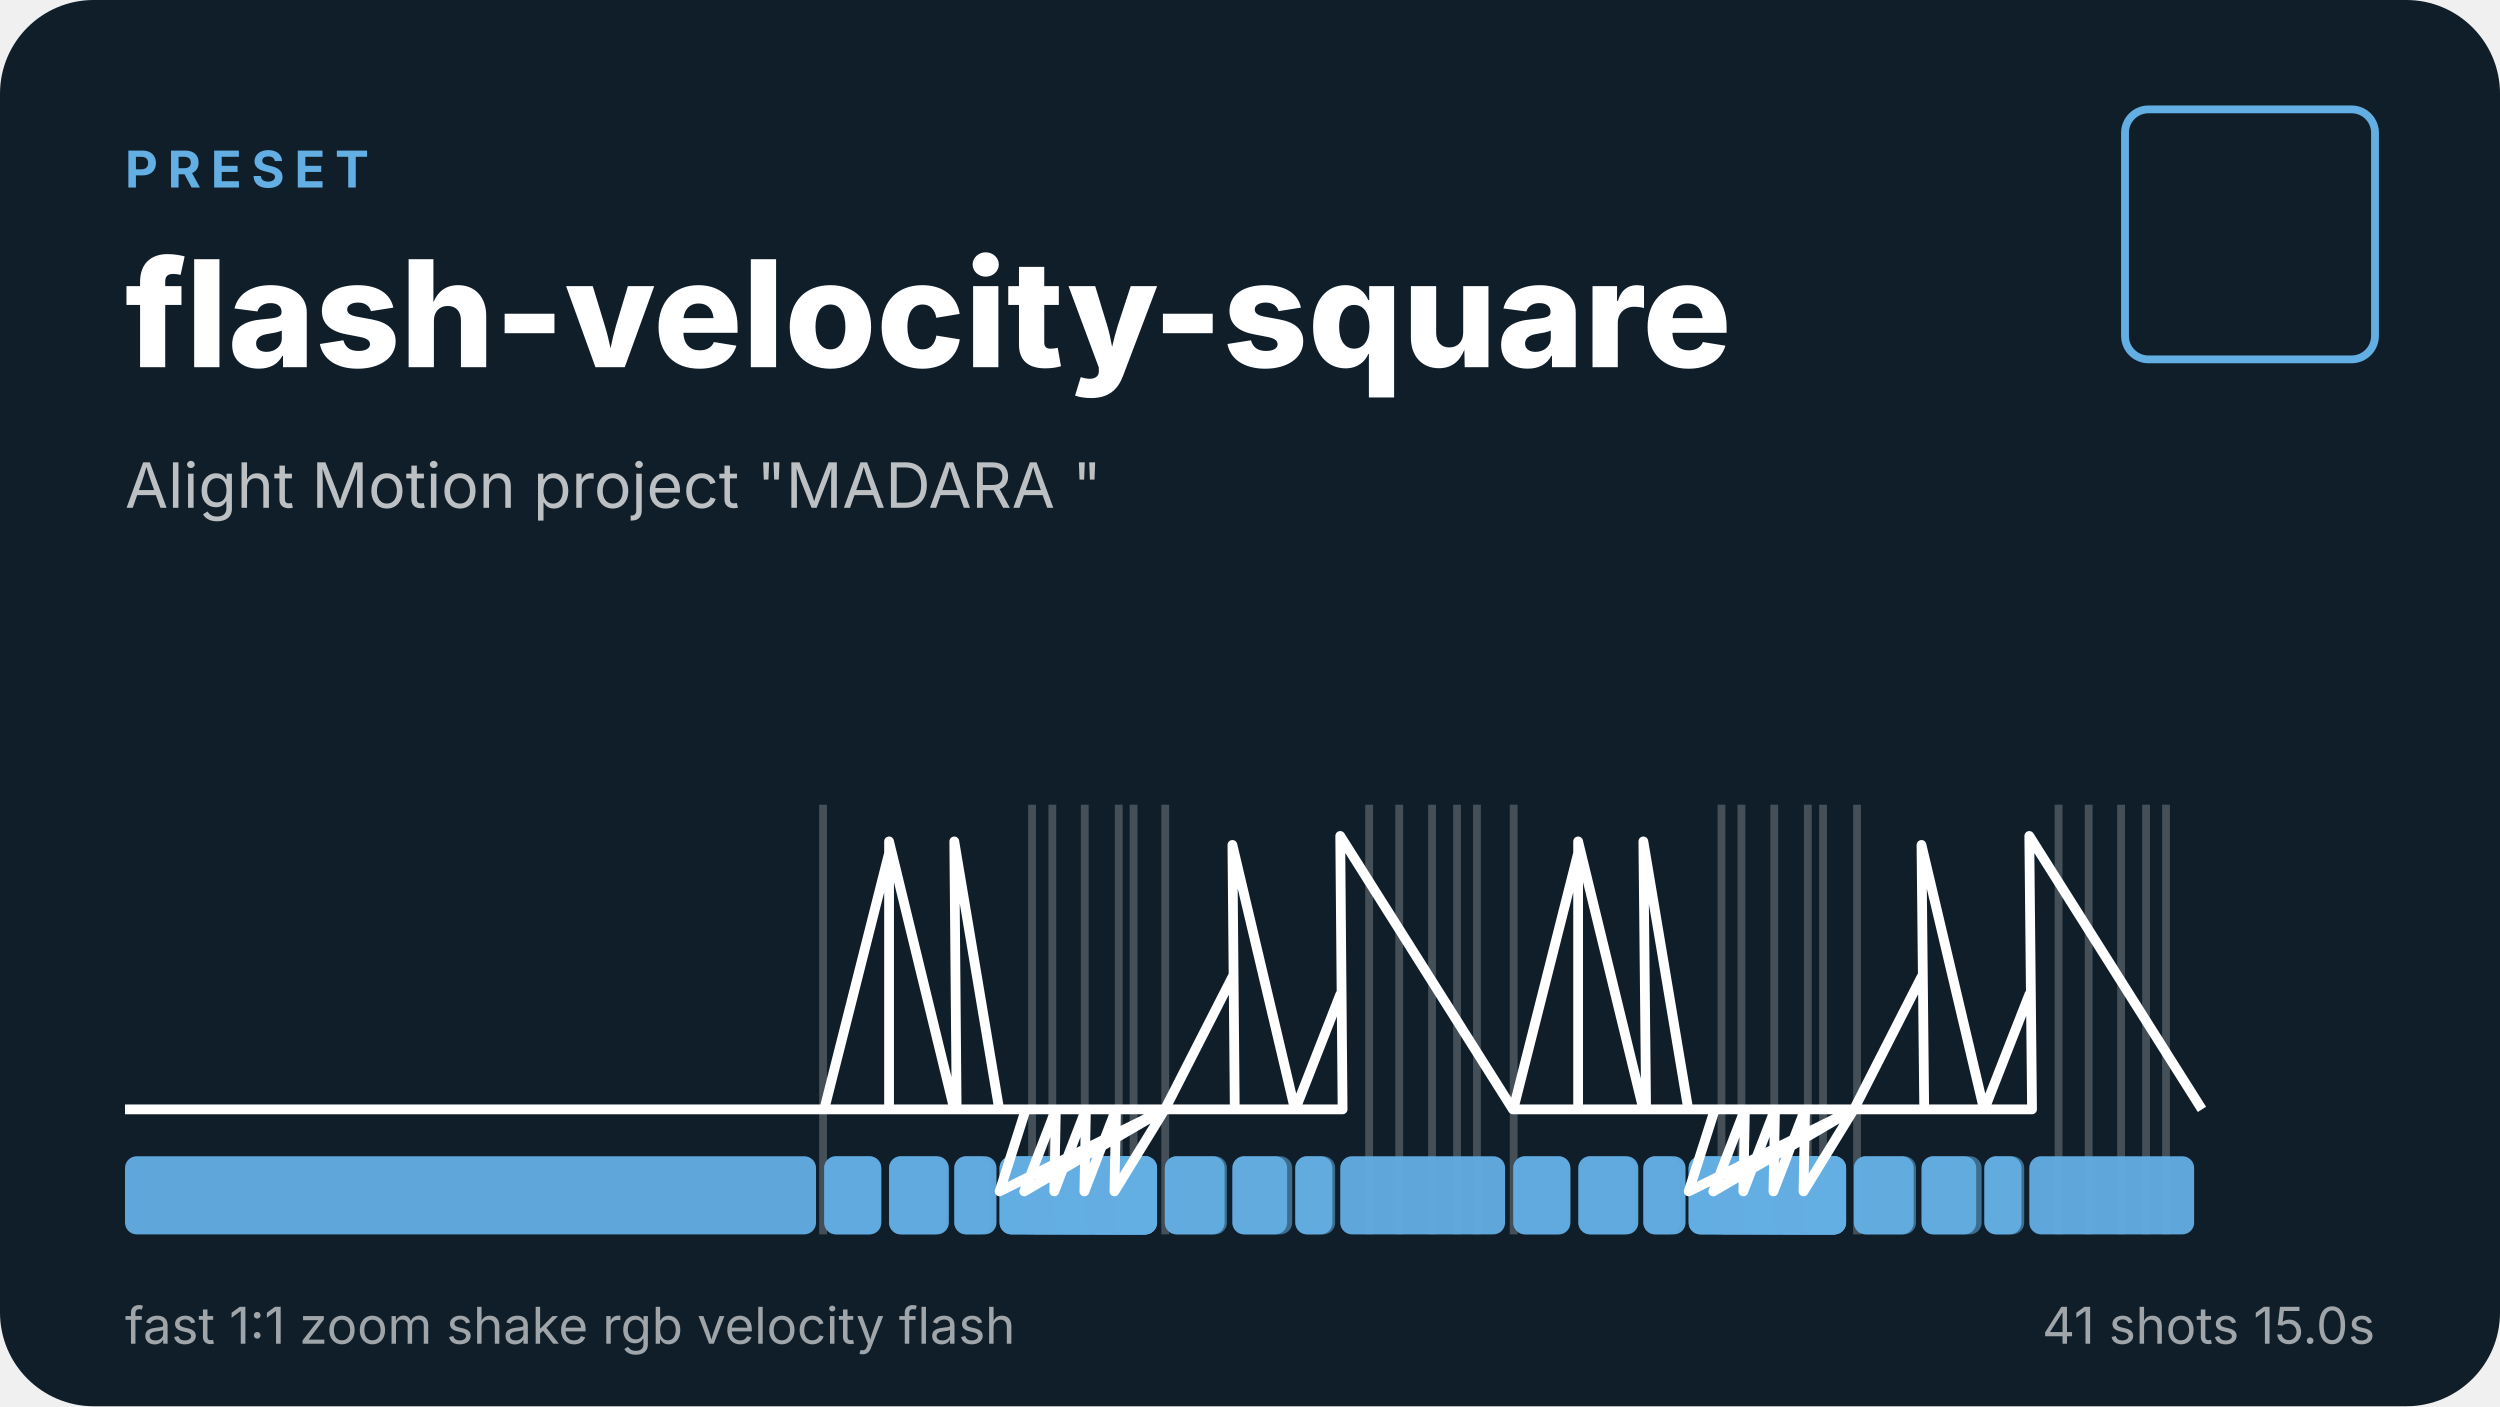
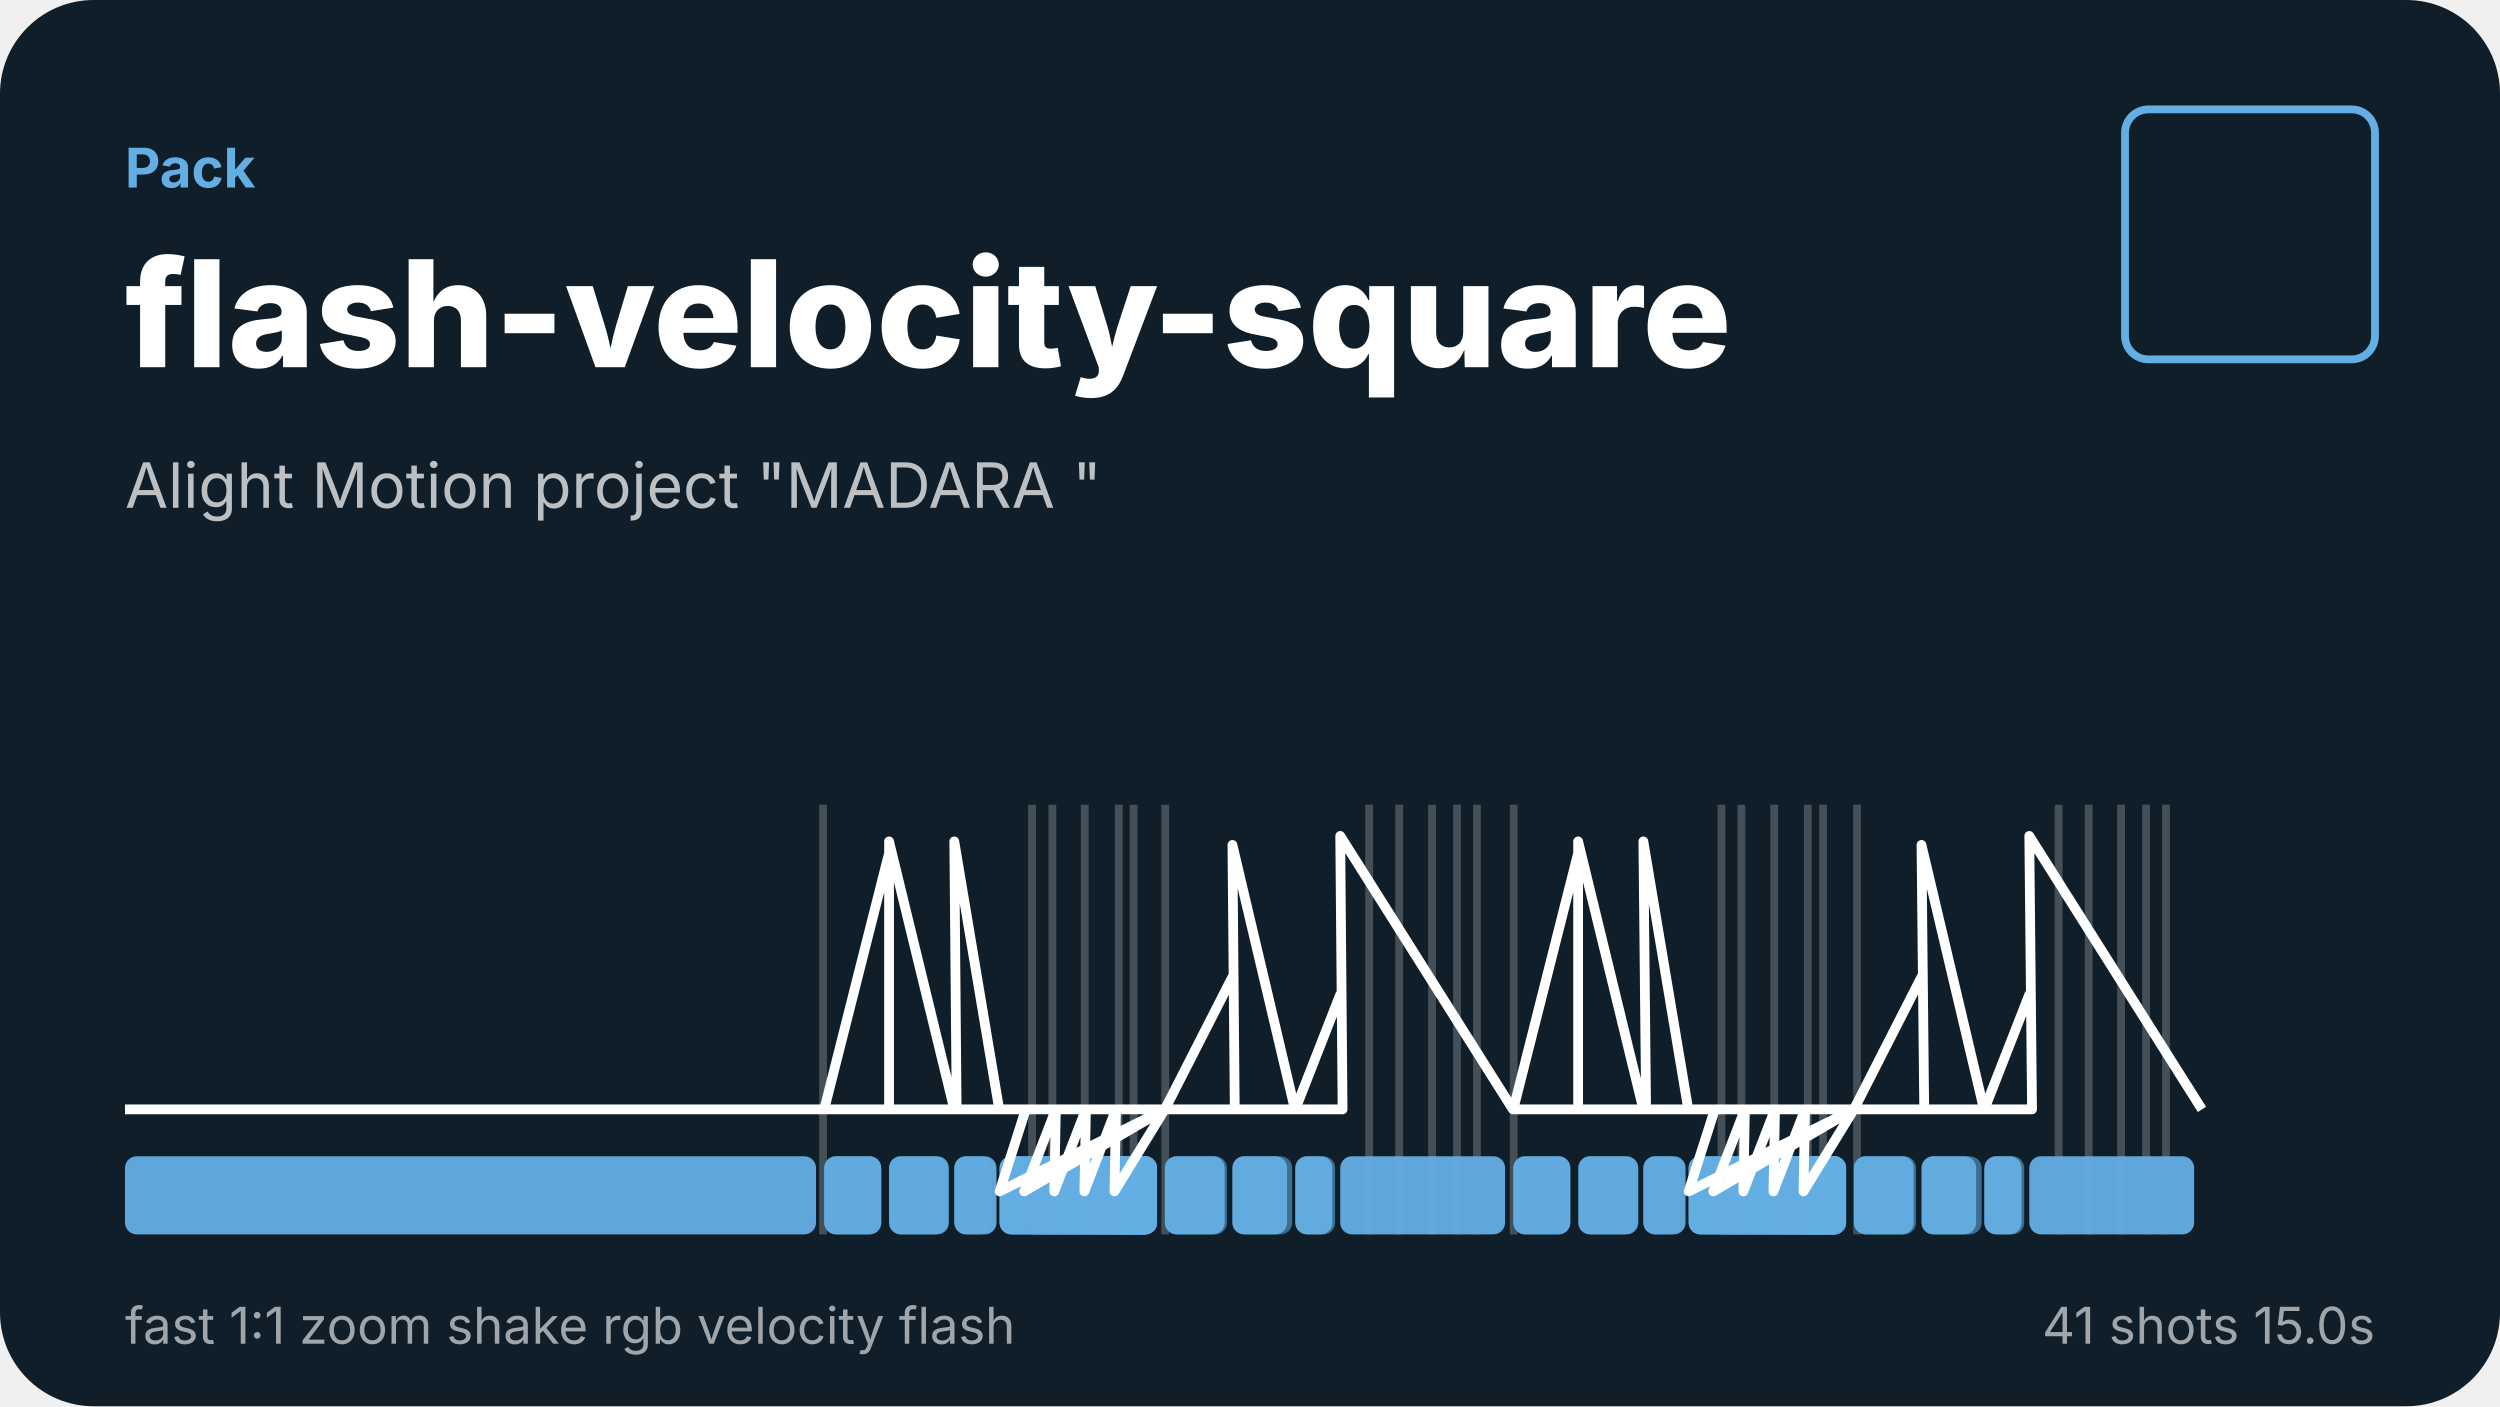
<svg xmlns="http://www.w3.org/2000/svg" viewBox="0 0 640 360" width="640" height="360">
  <rect width="640" height="360" rx="24" fill="hsl(205,45%,11%)" />
-   <text x="32" y="48" font-family="Inter, Helvetica, Arial, sans-serif" font-size="13" font-weight="700" letter-spacing="2.5" fill="hsl(205,70%,64%)">PRESET</text>
+   <text x="32" y="48" font-family="Inter, Helvetica, Arial, sans-serif" font-size="14" font-weight="700" fill="hsl(205,70%,64%)">Pack</text>
  <text x="32" y="94" font-family="Inter, Helvetica, Arial, sans-serif" font-size="38" font-weight="800" fill="#fff">flash-velocity-square</text>
  <text x="32" y="130" font-family="Inter, Helvetica, Arial, sans-serif" font-size="16" fill="#fff" fill-opacity="0.72">Alight Motion project "MADARA "</text>
  <rect x="544.0" y="28" width="64.0" height="64" rx="6" fill="none" stroke="hsl(205,70%,64%)" stroke-width="2" />
  <rect x="263.2" y="206" width="2.0" height="110" fill="#fff" fill-opacity="0.22" />
  <rect x="268.4" y="206" width="2.0" height="110" fill="#fff" fill-opacity="0.22" />
  <rect x="276.7" y="206" width="2.0" height="110" fill="#fff" fill-opacity="0.22" />
  <rect x="285.4" y="206" width="2.0" height="110" fill="#fff" fill-opacity="0.22" />
  <rect x="289.2" y="206" width="2.0" height="110" fill="#fff" fill-opacity="0.22" />
  <rect x="297.3" y="206" width="2.0" height="110" fill="#fff" fill-opacity="0.22" />
  <rect x="209.7" y="206" width="2.0" height="110" fill="#fff" fill-opacity="0.22" />
  <rect x="349.5" y="206" width="2.0" height="110" fill="#fff" fill-opacity="0.22" />
  <rect x="357.2" y="206" width="2.0" height="110" fill="#fff" fill-opacity="0.22" />
  <rect x="365.6" y="206" width="2.0" height="110" fill="#fff" fill-opacity="0.22" />
  <rect x="372.0" y="206" width="2.0" height="110" fill="#fff" fill-opacity="0.22" />
  <rect x="377.1" y="206" width="2.0" height="110" fill="#fff" fill-opacity="0.22" />
  <rect x="439.7" y="206" width="2.0" height="110" fill="#fff" fill-opacity="0.22" />
  <rect x="444.8" y="206" width="2.0" height="110" fill="#fff" fill-opacity="0.22" />
  <rect x="453.2" y="206" width="2.0" height="110" fill="#fff" fill-opacity="0.22" />
  <rect x="461.8" y="206" width="2.0" height="110" fill="#fff" fill-opacity="0.22" />
  <rect x="465.7" y="206" width="2.0" height="110" fill="#fff" fill-opacity="0.22" />
  <rect x="474.4" y="206" width="2.0" height="110" fill="#fff" fill-opacity="0.22" />
  <rect x="386.5" y="206" width="2.0" height="110" fill="#fff" fill-opacity="0.22" />
  <rect x="526.0" y="206" width="2.0" height="110" fill="#fff" fill-opacity="0.22" />
  <rect x="533.7" y="206" width="2.0" height="110" fill="#fff" fill-opacity="0.22" />
  <rect x="542.0" y="206" width="2.0" height="110" fill="#fff" fill-opacity="0.22" />
  <rect x="548.4" y="206" width="2.0" height="110" fill="#fff" fill-opacity="0.22" />
  <rect x="553.5" y="206" width="2.0" height="110" fill="#fff" fill-opacity="0.22" />
  <rect x="32.0" y="296" width="176.9" height="20" rx="3" fill="hsl(205,70%,64%)" fill-opacity="0.95" />
  <rect x="211.0" y="296" width="14.6" height="20" rx="3" fill="hsl(205,70%,64%)" fill-opacity="0.55" />
  <rect x="211.0" y="296" width="14.6" height="20" rx="3" fill="hsl(205,70%,64%)" fill-opacity="0.95" />
  <rect x="227.6" y="296" width="14.6" height="20" rx="3" fill="hsl(205,70%,64%)" fill-opacity="0.55" />
  <rect x="227.6" y="296" width="15.3" height="20" rx="3" fill="hsl(205,70%,64%)" fill-opacity="0.95" />
  <rect x="244.3" y="296" width="9.5" height="20" rx="3" fill="hsl(205,70%,64%)" fill-opacity="0.55" />
  <rect x="244.3" y="296" width="10.8" height="20" rx="3" fill="hsl(205,70%,64%)" fill-opacity="0.95" />
  <rect x="255.9" y="296" width="40.3" height="20" rx="3" fill="hsl(205,70%,64%)" fill-opacity="0.55" />
  <rect x="255.9" y="296" width="40.3" height="20" rx="3" fill="hsl(205,70%,64%)" fill-opacity="0.95" />
  <rect x="255.9" y="296" width="40.3" height="20" rx="3" fill="hsl(205,70%,64%)" fill-opacity="0.55" />
  <rect x="262.2" y="296" width="33.9" height="20" rx="3" fill="hsl(205,70%,64%)" fill-opacity="0.95" />
  <rect x="269.9" y="296" width="26.2" height="20" rx="3" fill="hsl(205,70%,64%)" fill-opacity="0.55" />
  <rect x="277.6" y="296" width="18.5" height="20" rx="3" fill="hsl(205,70%,64%)" fill-opacity="0.95" />
  <rect x="285.3" y="296" width="10.8" height="20" rx="3" fill="hsl(205,70%,64%)" fill-opacity="0.55" />
  <rect x="298.2" y="296" width="15.3" height="20" rx="3" fill="hsl(205,70%,64%)" fill-opacity="0.95" />
  <rect x="298.2" y="296" width="15.9" height="20" rx="3" fill="hsl(205,70%,64%)" fill-opacity="0.55" />
  <rect x="315.5" y="296" width="14.0" height="20" rx="3" fill="hsl(205,70%,64%)" fill-opacity="0.95" />
  <rect x="315.5" y="296" width="15.3" height="20" rx="3" fill="hsl(205,70%,64%)" fill-opacity="0.55" />
  <rect x="331.6" y="296" width="9.5" height="20" rx="3" fill="hsl(205,70%,64%)" fill-opacity="0.95" />
  <rect x="331.6" y="296" width="10.2" height="20" rx="3" fill="hsl(205,70%,64%)" fill-opacity="0.55" />
  <rect x="343.1" y="296" width="42.2" height="20" rx="3" fill="hsl(205,70%,64%)" fill-opacity="0.95" />
  <rect x="387.4" y="296" width="14.6" height="20" rx="3" fill="hsl(205,70%,64%)" fill-opacity="0.55" />
  <rect x="387.4" y="296" width="14.6" height="20" rx="3" fill="hsl(205,70%,64%)" fill-opacity="0.95" />
  <rect x="404.0" y="296" width="14.6" height="20" rx="3" fill="hsl(205,70%,64%)" fill-opacity="0.55" />
  <rect x="404.1" y="296" width="15.3" height="20" rx="3" fill="hsl(205,70%,64%)" fill-opacity="0.95" />
  <rect x="420.7" y="296" width="9.5" height="20" rx="3" fill="hsl(205,70%,64%)" fill-opacity="0.55" />
  <rect x="420.7" y="296" width="10.8" height="20" rx="3" fill="hsl(205,70%,64%)" fill-opacity="0.95" />
  <rect x="432.3" y="296" width="40.3" height="20" rx="3" fill="hsl(205,70%,64%)" fill-opacity="0.55" />
  <rect x="432.3" y="296" width="40.3" height="20" rx="3" fill="hsl(205,70%,64%)" fill-opacity="0.95" />
  <rect x="432.3" y="296" width="40.3" height="20" rx="3" fill="hsl(205,70%,64%)" fill-opacity="0.55" />
  <rect x="438.6" y="296" width="33.9" height="20" rx="3" fill="hsl(205,70%,64%)" fill-opacity="0.95" />
  <rect x="446.3" y="296" width="26.2" height="20" rx="3" fill="hsl(205,70%,64%)" fill-opacity="0.55" />
  <rect x="454.0" y="296" width="18.5" height="20" rx="3" fill="hsl(205,70%,64%)" fill-opacity="0.95" />
  <rect x="461.7" y="296" width="10.8" height="20" rx="3" fill="hsl(205,70%,64%)" fill-opacity="0.55" />
  <rect x="474.6" y="296" width="15.3" height="20" rx="3" fill="hsl(205,70%,64%)" fill-opacity="0.95" />
  <rect x="474.6" y="296" width="15.9" height="20" rx="3" fill="hsl(205,70%,64%)" fill-opacity="0.55" />
  <rect x="491.9" y="296" width="14.0" height="20" rx="3" fill="hsl(205,70%,64%)" fill-opacity="0.95" />
  <rect x="492.0" y="296" width="15.3" height="20" rx="3" fill="hsl(205,70%,64%)" fill-opacity="0.55" />
  <rect x="508.0" y="296" width="9.5" height="20" rx="3" fill="hsl(205,70%,64%)" fill-opacity="0.95" />
  <rect x="508.0" y="296" width="10.2" height="20" rx="3" fill="hsl(205,70%,64%)" fill-opacity="0.55" />
  <rect x="519.5" y="296" width="42.2" height="20" rx="3" fill="hsl(205,70%,64%)" fill-opacity="0.95" />
  <polyline points="32.0,284.0 210.9,284.0 211.0,284.0 227.6,218.4 211.0,284.0 227.6,284.0 227.6,215.4 244.3,284.0 227.6,284.0 244.9,284.0 244.3,215.4 255.8,284.0 244.3,284.0 257.1,284.0 255.9,284.0 298.2,284.0 255.9,305.0 262.6,284.0 255.9,284.0 298.2,284.0 262.2,305.0 270.3,284.0 269.9,305.0 278.0,284.0 277.6,305.0 285.7,284.0 285.3,305.0 298.2,284.0 298.2,284.0 315.5,250.1 298.2,284.0 316.1,284.0 315.5,216.3 331.5,284.0 315.5,284.0 332.8,284.0 331.6,284.0 343.1,254.6 331.6,284.0 343.7,284.0 343.1,214.0 387.3,284.0 387.4,284.0 404.0,218.4 387.4,284.0 404.0,284.0 404.0,215.4 420.7,284.0 404.1,284.0 421.4,284.0 420.7,215.4 432.2,284.0 420.7,284.0 433.6,284.0 432.3,284.0 474.6,284.0 432.3,305.0 439.0,284.0 432.3,284.0 474.6,284.0 438.6,305.0 446.7,284.0 446.3,305.0 454.4,284.0 454.0,305.0 462.1,284.0 461.7,305.0 474.6,284.0 474.6,284.0 491.9,250.1 474.6,284.0 492.6,284.0 491.9,216.3 507.9,284.0 492.0,284.0 509.2,284.0 508.0,284.0 519.5,254.6 508.0,284.0 520.2,284.0 519.5,214.0 563.7,284.0" fill="none" stroke="#fff" stroke-width="2.5" stroke-linejoin="round" />
  <text x="32" y="344" font-family="Inter, Helvetica, Arial, sans-serif" font-size="13" fill="#fff" fill-opacity="0.6">fast  1:1  zoom  shake  rgb  velocity  flash</text>
  <text x="608" y="344" text-anchor="end" font-family="Inter, Helvetica, Arial, sans-serif" font-size="13" fill="#fff" fill-opacity="0.6">41 shots  15.0s</text>
</svg>
